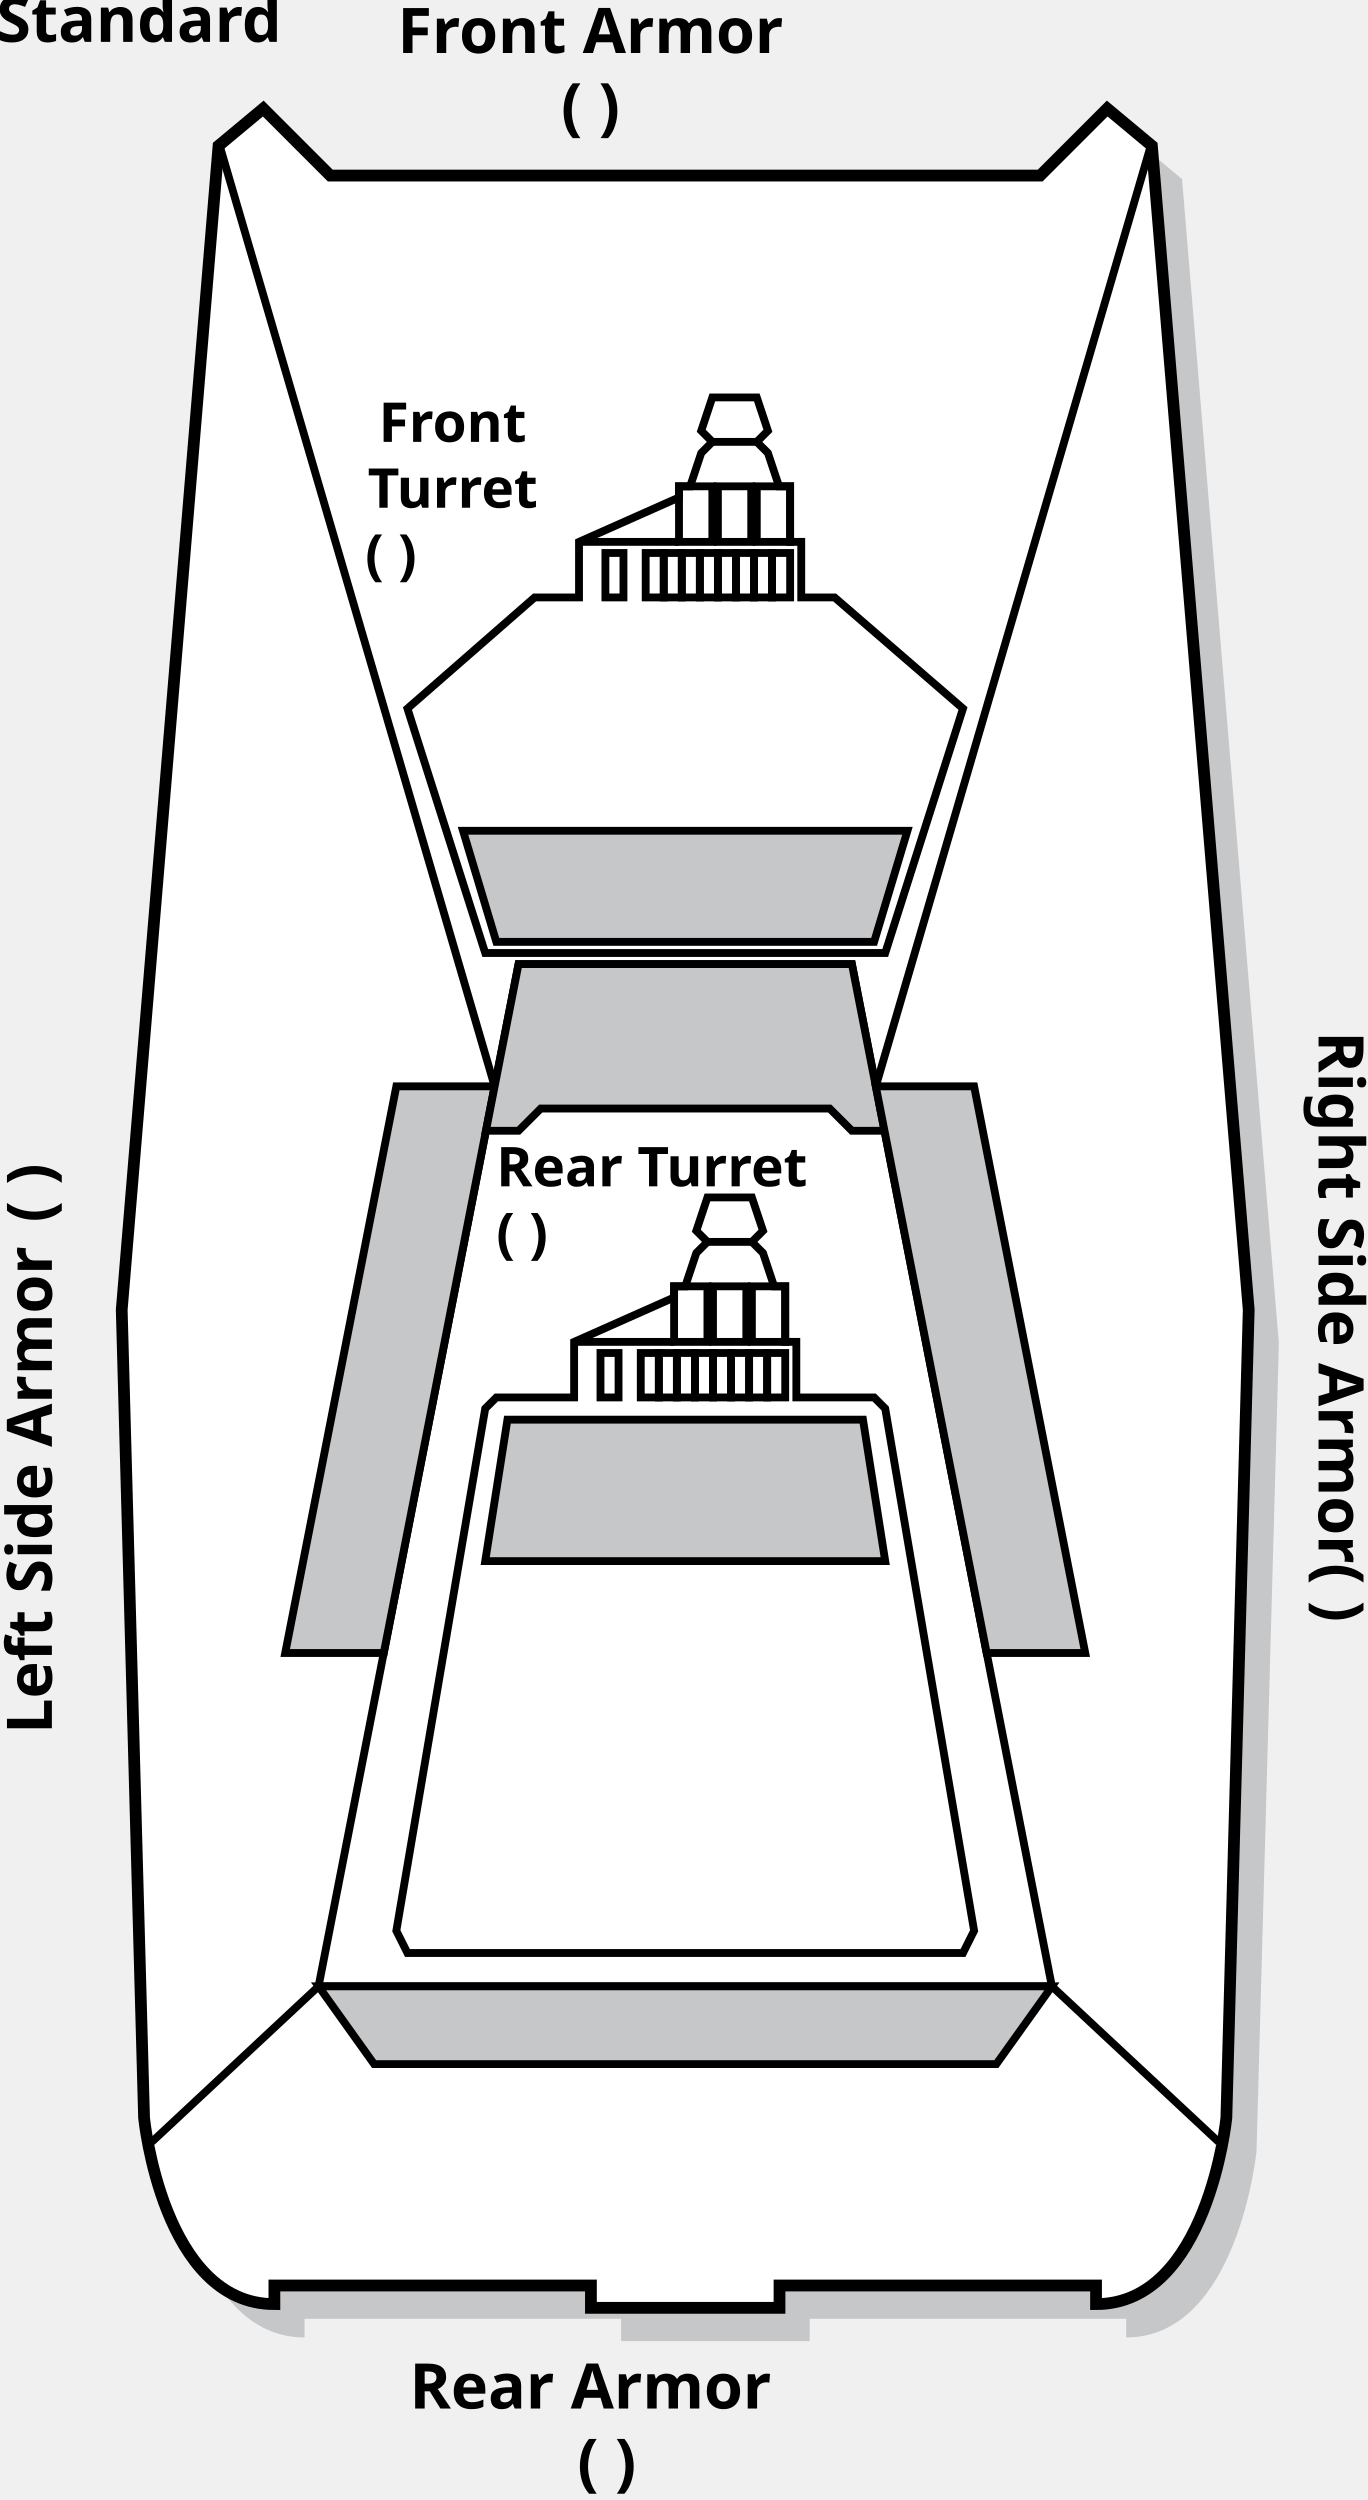
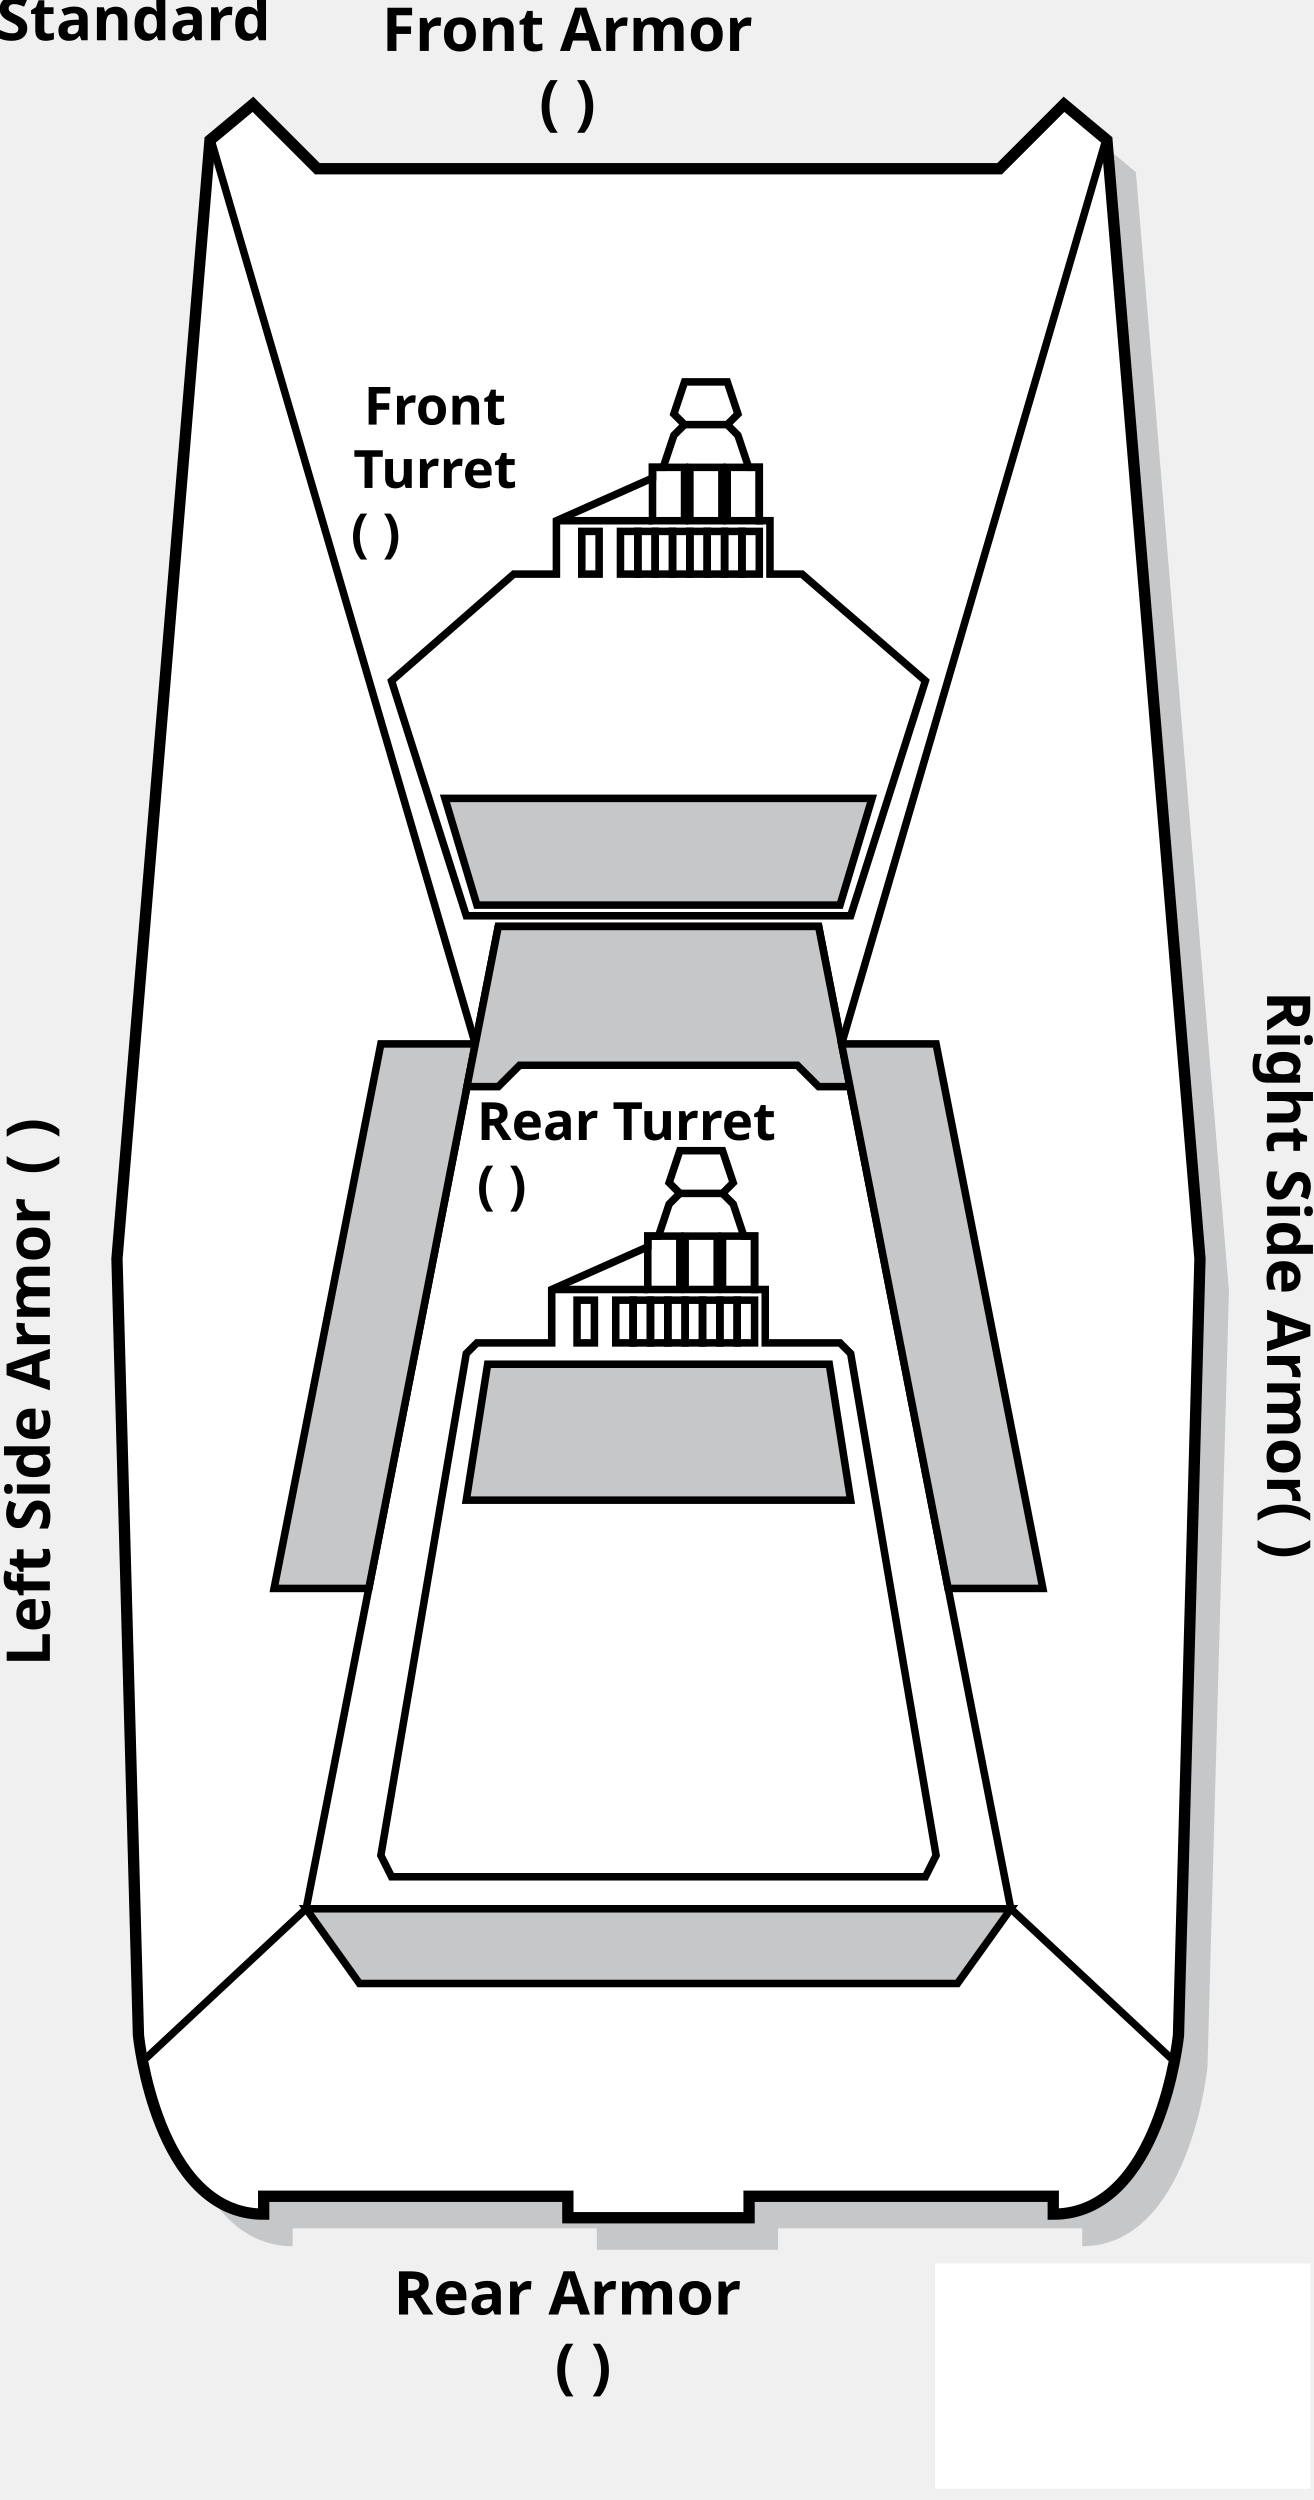
- <svg xmlns="http://www.w3.org/2000/svg" version="1.0" x="0" y="0" width="175" height="320" xml:space="preserve">
+ <svg xmlns="http://www.w3.org/2000/svg" version="1.0" x="0" y="0" width="175" height="333" xml:space="preserve">
  <g id="armor_diagram_vee_dualturret" transform="matrix(1,0,0,-1,-406.2538,751.7278)">
+     <rect id="logo_spacer" fill="#ffffff" x="530.8" y="420.23" width="50" height="30" />
    <g id="g1550" transform="translate(543.256,724.9876)">
      <path d="m 0,0 8.581,8.58 5.718,-4.767 12.395,-149.002 -2.862,-103.432 c 0,0 -2.381,-23.833 -16.68,-23.833 v 2.384 h -40.517 v -2.859 h -24.138 v 2.859 H -98.02 v -2.384 c -14.299,0 -16.68,23.833 -16.68,23.833 l -2.861,103.432 12.394,149.002 5.719,4.767 8.58,-8.58 z" style="fill:#c6c7c9;fill-opacity:1;fill-rule:nonzero;stroke:none" id="path1552" />
    </g>
    <g id="tracks" visibility="hidden">
      <g transform="matrix(1.00204,0,0,1.045011,407.583,206.829)">
        <path style="fill:#c8c7c7;stroke:none;stroke-width:1" d="M30,253 h-16.8         v1.176 h1.792 v1.448 h-1.792         v2.184 h1.792 v2.072 h-1.792         v3.744 h1.792 v3.04 h-1.792         v6.055 h1.792 v4.543 h-1.792         v6.055 h1.792 v4.543 h-1.792         v6.055 h1.792 v4.543 h-1.792         v6.055 h1.792 v4.543 h-1.792         v6.055 h1.792 v4.543 h-1.792         v6.055 h1.792 v4.543 h-1.792         v6.055 h1.792 v4.543 h-1.792         v6.055 h1.792 v4.543 h-1.792         v6.055 h1.792 v4.543 h-1.792         v6.055 h1.792 v4.543 h-1.792         v6.055 h1.792 v4.543 h-1.792         v6.055 h1.792 v4.543 h-1.792         v6.055 h1.792 v4.543 h-1.792         v6.055 h1.792 v4.543 h-1.792         v6.055 h1.792 v4.543 h-1.792         v6.055 h1.792 v4.543 h-1.792         v6.055 h1.792 v4.543 h-1.792         v6.055 h1.792 v4.543 h-1.792         v6.055 h1.792 v4.543 h-1.792         v6.055 h1.792 v3.04 h-1.792         v3.744 h1.792 v2.072 h-1.792         v2.184 h1.792 v1.448 h-1.792         v1.176 h16.8 Z" />
        <path style="fill:#c8c7c7;stroke:#231f20;stroke-width:1" d="M27,256 l-16.8,0         v1.176 h1.792 v1.448 h-1.792         v2.184 h1.792 v2.072 h-1.792         v3.744 h1.792 v3.04 h-1.792         v6.055 h1.792 v4.543 h-1.792         v6.055 h1.792 v4.543 h-1.792         v6.055 h1.792 v4.543 h-1.792         v6.055 h1.792 v4.543 h-1.792         v6.055 h1.792 v4.543 h-1.792         v6.055 h1.792 v4.543 h-1.792         v6.055 h1.792 v4.543 h-1.792         v6.055 h1.792 v4.543 h-1.792         v6.055 h1.792 v4.543 h-1.792         v6.055 h1.792 v4.543 h-1.792         v6.055 h1.792 v4.543 h-1.792         v6.055 h1.792 v4.543 h-1.792         v6.055 h1.792 v4.543 h-1.792         v6.055 h1.792 v4.543 h-1.792         v6.055 h1.792 v4.543 h-1.792         v6.055 h1.792 v4.543 h-1.792         v6.055 h1.792 v4.543 h-1.792         v6.055 h1.792 v4.543 h-1.792         v6.055 h1.792 v4.543 h-1.792         v6.055 h1.792 v3.04 h-1.792         v3.744 h1.792 v2.072 h-1.792         v2.184 h1.792 v1.448 h-1.792         v1.176 h16.8 Z" />
      </g>
      <g transform="matrix(-1.001987,0,0,1.045151,580.2084,206.7936)">
        <path style="fill:#c8c7c7;stroke:none;stroke-width:1" d="M24,253 l-16.8,0         v1.176 h1.792 v1.448 h-1.792         v2.184 h1.792 v2.072 h-1.792         v3.744 h1.792 v3.04 h-1.792         v6.055 h1.792 v4.543 h-1.792         v6.055 h1.792 v4.543 h-1.792         v6.055 h1.792 v4.543 h-1.792         v6.055 h1.792 v4.543 h-1.792         v6.055 h1.792 v4.543 h-1.792         v6.055 h1.792 v4.543 h-1.792         v6.055 h1.792 v4.543 h-1.792         v6.055 h1.792 v4.543 h-1.792         v6.055 h1.792 v4.543 h-1.792         v6.055 h1.792 v4.543 h-1.792         v6.055 h1.792 v4.543 h-1.792         v6.055 h1.792 v4.543 h-1.792         v6.055 h1.792 v4.543 h-1.792         v6.055 h1.792 v4.543 h-1.792         v6.055 h1.792 v4.543 h-1.792         v6.055 h1.792 v4.543 h-1.792         v6.055 h1.792 v4.543 h-1.792         v6.055 h1.792 v4.543 h-1.792         v6.055 h1.792 v4.543 h-1.792         v6.055 h1.792 v3.04 h-1.792         v3.744 h1.792 v2.072 h-1.792         v2.184 h1.792 v1.448 h-1.792         v1.176 h16.8 Z" />
        <path style="fill:#c8c7c7;stroke:#231f20;stroke-width:1" d="M27,256 l-16.8,0         v1.176 h1.792 v1.448 h-1.792         v2.184 h1.792 v2.072 h-1.792         v3.744 h1.792 v3.04 h-1.792         v6.055 h1.792 v4.543 h-1.792         v6.055 h1.792 v4.543 h-1.792         v6.055 h1.792 v4.543 h-1.792         v6.055 h1.792 v4.543 h-1.792         v6.055 h1.792 v4.543 h-1.792         v6.055 h1.792 v4.543 h-1.792         v6.055 h1.792 v4.543 h-1.792         v6.055 h1.792 v4.543 h-1.792         v6.055 h1.792 v4.543 h-1.792         v6.055 h1.792 v4.543 h-1.792         v6.055 h1.792 v4.543 h-1.792         v6.055 h1.792 v4.543 h-1.792         v6.055 h1.792 v4.543 h-1.792         v6.055 h1.792 v4.543 h-1.792         v6.055 h1.792 v4.543 h-1.792         v6.055 h1.792 v4.543 h-1.792         v6.055 h1.792 v4.543 h-1.792         v6.055 h1.792 v4.543 h-1.792         v6.055 h1.792 v4.543 h-1.792         v6.055 h1.792 v3.04 h-1.792         v3.744 h1.792 v2.072 h-1.792         v2.184 h1.792 v1.448 h-1.792         v1.176 h16.8 Z" />
      </g>
    </g>
    <g id="wheels" visibility="hidden">
      <g transform="matrix(0.9967118,0,0,1.577126,407.7967,72.44818)">
        <path style="fill:#c8c7c7;stroke:none;stroke-width:1" d="M30,253 l-16.8,0         v1.176 h1.792 v1.448 h-1.792         v2.184 h1.792 v2.072 h-1.792         v6.055 h1.792 v3.04 h-1.792         v3.744 h1.792 v2.072 h-1.792         v2.184 h1.792 v1.448 h-1.792         v1.176 h16.8,0 Z" />
        <path style="fill:#c8c7c7;stroke:none;stroke-width:1" d="M30,283 l-16.8,0         v1.176 h1.792 v1.448 h-1.792         v2.184 h1.792 v2.072 h-1.792         v6.055 h1.792 v3.04 h-1.792         v3.744 h1.792 v2.072 h-1.792         v2.184 h1.792 v1.448 h-1.792         v1.176 h16.8,0 Z" />
        <path style="fill:#c8c7c7;stroke:none;stroke-width:1" d="M30,379 l-16.8,0         v1.176 h1.792 v1.448 h-1.792         v2.184 h1.792 v2.072 h-1.792         v6.055 h1.792 v3.04 h-1.792         v3.744 h1.792 v2.072 h-1.792         v2.184 h1.792 v1.448 h-1.792         v1.176 h16.8,0 Z" />
        <path style="fill:#c8c7c7;stroke:#231f20;stroke-width:1" d="M27,256 l-16.8,0         v1.176 h1.792 v1.448 h-1.792         v2.184 h1.792 v2.072 h-1.792         v6.055 h1.792 v3.04 h-1.792         v3.744 h1.792 v2.072 h-1.792         v2.184 h1.792 v1.448 h-1.792         v1.176 h16.8,0 Z" />
        <path style="fill:#c8c7c7;stroke:#231f20;stroke-width:1" d="M27,289 l-16.8,0         v1.176 h1.792 v1.448 h-1.792         v2.184 h1.792 v2.072 h-1.792         v6.055 h1.792 v3.04 h-1.792         v3.744 h1.792 v2.072 h-1.792         v2.184 h1.792 v1.448 h-1.792         v1.176 h16.8,0 Z" />
        <path style="fill:#c8c7c7;stroke:#231f20;stroke-width:1" d="M27,382 l-16.8,0         v1.176 h1.792 v1.448 h-1.792         v2.184 h1.792 v2.072 h-1.792         v6.055 h1.792 v3.04 h-1.792         v3.744 h1.792 v2.072 h-1.792         v2.184 h1.792 v1.448 h-1.792         v1.176 h16.8,0 Z" />
      </g>
      <g transform="matrix(-0.9939708,0,0,1.577584,580.476,72.33203)">
        <path style="fill:#c8c7c7;stroke:none;stroke-width:1" d="M24,253 l-16.8,0         v1.176 h1.792 v1.448 h-1.792         v2.184 h1.792 v2.072 h-1.792         v6.055 h1.792 v3.04 h-1.792         v3.744 h1.792 v2.072 h-1.792         v2.184 h1.792 v1.448 h-1.792         v1.176 h16.8,0 Z" />
        <path style="fill:#c8c7c7;stroke:none;stroke-width:1" d="M24,283 l-16.8,0         v1.176 h1.792 v1.448 h-1.792         v2.184 h1.792 v2.072 h-1.792         v6.055 h1.792 v3.04 h-1.792         v3.744 h1.792 v2.072 h-1.792         v2.184 h1.792 v1.448 h-1.792         v1.176 h16.8,0 Z" />
        <path style="fill:#c8c7c7;stroke:none;stroke-width:1" d="M24,379 l-16.8,0         v1.176 h1.792 v1.448 h-1.792         v2.184 h1.792 v2.072 h-1.792         v6.055 h1.792 v3.04 h-1.792         v3.744 h1.792 v2.072 h-1.792         v2.184 h1.792 v1.448 h-1.792         v1.176 h16.8,0 Z" />
        <path style="fill:#c8c7c7;stroke:#231f20;stroke-width:1" d="M27,256 l-16.8,0         v1.176 h1.792 v1.448 h-1.792         v2.184 h1.792 v2.072 h-1.792         v6.055 h1.792 v3.04 h-1.792         v3.744 h1.792 v2.072 h-1.792         v2.184 h1.792 v1.448 h-1.792         v1.176 h16.8,0 Z" />
        <path style="fill:#c8c7c7;stroke:#231f20;stroke-width:1" d="M27,289 l-16.8,0         v1.176 h1.792 v1.448 h-1.792         v2.184 h1.792 v2.072 h-1.792         v6.055 h1.792 v3.04 h-1.792         v3.744 h1.792 v2.072 h-1.792         v2.184 h1.792 v1.448 h-1.792         v1.176 h16.8,0 Z" />
        <path style="fill:#c8c7c7;stroke:#231f20;stroke-width:1" d="M27,382 l-16.8,0         v1.176 h1.792 v1.448 h-1.792         v2.184 h1.792 v2.072 h-1.792         v6.055 h1.792 v3.04 h-1.792         v3.744 h1.792 v2.072 h-1.792         v2.184 h1.792 v1.448 h-1.792         v1.176 h16.8,0 Z" />
      </g>
    </g>
    <g id="g1554" transform="translate(539.3951,729.2542)">
      <path d="m 0,0 8.58,8.58 5.719,-4.767 12.395,-149.002 -2.862,-103.432 c 0,0 -2.381,-23.833 -16.68,-23.833 v 2.384 h -40.517 v -2.859 h -24.138 v 2.859 H -98.02 v -2.384 c -14.299,0 -16.68,23.833 -16.68,23.833 l -2.861,103.432 12.394,149.002 5.719,4.767 8.58,-8.58 z" style="fill:#ffffff;fill-opacity:1;fill-rule:nonzero;stroke:none" id="path1556" />
    </g>
    <g id="g1558" transform="translate(539.3951,729.2542)">
      <path d="m 0,0 8.58,8.58 5.719,-4.767 12.395,-149.002 -2.862,-103.432 c 0,0 -2.381,-23.833 -16.68,-23.833 v 2.384 h -40.517 v -2.859 h -24.138 v 2.859 H -98.02 v -2.384 c -14.299,0 -16.68,23.833 -16.68,23.833 l -2.861,103.432 12.394,149.002 5.719,4.767 8.58,-8.58 z" style="fill:none;stroke:#000000;stroke-width:1.505;stroke-linecap:butt;stroke-linejoin:miter;stroke-miterlimit:4;stroke-dasharray:none;stroke-opacity:1" id="path1560" />
    </g>
    <g id="g1562" transform="translate(468.3613,551.907)">
      <path d="M 0,0 H 51.2 L 48.355,18.104 H 2.845 Z" style="fill:#c6c7c9;fill-opacity:1;fill-rule:nonzero;stroke:none" id="path1564" />
    </g>
    <g id="g1566" transform="translate(468.3613,551.907)">
      <path d="M 0,0 H 51.2 L 48.355,18.104 H 2.845 Z" style="fill:none;stroke:#000000;stroke-width:1.003;stroke-linecap:butt;stroke-linejoin:miter;stroke-miterlimit:4;stroke-dasharray:none;stroke-opacity:1" id="path1568" />
    </g>
    <g id="g1570" transform="translate(530.9392,504.5892)">
      <path d="M 0,0 -1.422,-2.844 H -72.533 L -73.955,0 l 11.377,66.844 1.423,1.422 h 9.956 v 7.112 l 12.799,5.689 v 1.422 h 1.423 l 1.421,4.267 1.422,1.423 -1.422,1.422 1.422,4.265 h 5.69 l 1.422,-4.265 -1.422,-1.422 1.422,-1.423 1.423,-4.267 h 1.422 l 0.001,-7.111 h 1.421 v -7.112 h 9.955 l 1.423,-1.422 z" style="fill:none;stroke:#000000;stroke-width:1.003;stroke-linecap:butt;stroke-linejoin:miter;stroke-miterlimit:4;stroke-dasharray:none;stroke-opacity:1" id="path1572" />
    </g>
    <g id="g1574" transform="translate(496.8055,579.9675)">
      <path d="M 0,0 H -4.267 V 7.11 H 0 Z" style="fill:none;stroke:#000000;stroke-width:1.003;stroke-linecap:butt;stroke-linejoin:miter;stroke-miterlimit:4;stroke-dasharray:none;stroke-opacity:1" id="path1576" />
    </g>
    <g id="g1578" transform="translate(506.7618,579.9675)">
      <path d="M 0,0 H -4.267 V 7.11 H 0 Z" style="fill:none;stroke:#000000;stroke-width:1.003;stroke-linecap:butt;stroke-linejoin:miter;stroke-miterlimit:4;stroke-dasharray:none;stroke-opacity:1" id="path1580" />
    </g>
    <g id="g1582" transform="translate(501.7836,579.9675)">
      <path d="M 0,0 H -4.267 V 7.11 H 0 Z" style="fill:none;stroke:#000000;stroke-width:1.003;stroke-linecap:butt;stroke-linejoin:miter;stroke-miterlimit:4;stroke-dasharray:none;stroke-opacity:1" id="path1584" />
    </g>
    <g id="g1586" transform="translate(496.806,592.7675)">
      <path d="M 0,0 H 5.689" style="fill:none;stroke:#000000;stroke-width:1.003;stroke-linecap:butt;stroke-linejoin:miter;stroke-miterlimit:4;stroke-dasharray:none;stroke-opacity:1" id="path1588" />
    </g>
    <g id="g1590" transform="translate(479.7403,579.9671)">
      <path d="M 0,0 H 12.799" style="fill:none;stroke:#000000;stroke-width:1.003;stroke-linecap:butt;stroke-linejoin:miter;stroke-miterlimit:4;stroke-dasharray:none;stroke-opacity:1" id="path1592" />
    </g>
    <g id="g1594" transform="translate(506.7628,572.856)">
      <path d="M 0,0 H -2.313 V 5.689 H 0 Z" style="fill:none;stroke:#000000;stroke-width:1.003;stroke-linecap:butt;stroke-linejoin:miter;stroke-miterlimit:4;stroke-dasharray:none;stroke-opacity:1" id="path1596" />
    </g>
    <g id="g1598" transform="translate(490.5841,572.856)">
      <path d="M 0,0 H -2.313 V 5.689 H 0 Z" style="fill:none;stroke:#000000;stroke-width:1.003;stroke-linecap:butt;stroke-linejoin:miter;stroke-miterlimit:4;stroke-dasharray:none;stroke-opacity:1" id="path1600" />
    </g>
    <g id="g1602" transform="translate(504.4508,572.856)">
      <path d="M 0,0 H -2.312 V 5.689 H 0 Z" style="fill:none;stroke:#000000;stroke-width:1.003;stroke-linecap:butt;stroke-linejoin:miter;stroke-miterlimit:4;stroke-dasharray:none;stroke-opacity:1" id="path1604" />
    </g>
    <g id="g1606" transform="translate(502.1409,572.856)">
      <path d="M 0,0 H -2.312 V 5.689 H 0 Z" style="fill:none;stroke:#000000;stroke-width:1.003;stroke-linecap:butt;stroke-linejoin:miter;stroke-miterlimit:4;stroke-dasharray:none;stroke-opacity:1" id="path1608" />
    </g>
    <g id="g1610" transform="translate(499.8289,572.856)">
      <path d="M 0,0 H -2.313 V 5.689 H 0 Z" style="fill:none;stroke:#000000;stroke-width:1.003;stroke-linecap:butt;stroke-linejoin:miter;stroke-miterlimit:4;stroke-dasharray:none;stroke-opacity:1" id="path1612" />
    </g>
    <g id="g1614" transform="translate(497.5179,572.856)">
      <path d="M 0,0 H -2.313 V 5.689 H 0 Z" style="fill:none;stroke:#000000;stroke-width:1.003;stroke-linecap:butt;stroke-linejoin:miter;stroke-miterlimit:4;stroke-dasharray:none;stroke-opacity:1" id="path1616" />
    </g>
    <g id="g1618" transform="translate(495.206,572.856)">
      <path d="M 0,0 H -2.312 V 5.689 H 0 Z" style="fill:none;stroke:#000000;stroke-width:1.003;stroke-linecap:butt;stroke-linejoin:miter;stroke-miterlimit:4;stroke-dasharray:none;stroke-opacity:1" id="path1620" />
    </g>
    <g id="g1622" transform="translate(492.896,572.856)">
      <path d="M 0,0 H -2.312 V 5.689 H 0 Z" style="fill:none;stroke:#000000;stroke-width:1.003;stroke-linecap:butt;stroke-linejoin:miter;stroke-miterlimit:4;stroke-dasharray:none;stroke-opacity:1" id="path1624" />
    </g>
    <g id="g1626" transform="translate(485.4293,572.856)">
      <path d="M 0,0 H -2.312 V 5.689 H 0 Z" style="fill:none;stroke:#000000;stroke-width:1.003;stroke-linecap:butt;stroke-linejoin:miter;stroke-miterlimit:4;stroke-dasharray:none;stroke-opacity:1" id="path1628" />
    </g>
    <g id="g1630" transform="translate(540.8944,497.4783)">
      <path d="m 0,0 h -93.866 l 25.6,130.845 h 42.667 z" style="fill:none;stroke:#000000;stroke-width:1.003;stroke-linecap:butt;stroke-linejoin:miter;stroke-miterlimit:4;stroke-dasharray:none;stroke-opacity:1" id="path1632" />
    </g>
    <g id="g1634" transform="translate(533.7839,487.5226)">
      <path d="m 0,0 h -79.644 l -7.111,9.955 H 7.112 Z" style="fill:#c6c7c9;fill-opacity:1;fill-rule:nonzero;stroke:none" id="path1636" />
    </g>
    <g id="g1638" transform="translate(533.7839,487.5226)">
      <path d="m 0,0 h -79.644 l -7.111,9.955 H 7.112 Z" style="fill:none;stroke:#000000;stroke-width:1.003;stroke-linecap:butt;stroke-linejoin:miter;stroke-miterlimit:4;stroke-dasharray:none;stroke-opacity:1" id="path1640" />
    </g>
    <g id="g1642" transform="translate(425.6948,477.5674)">
      <path d="M 0,0 21.333,19.911" style="fill:none;stroke:#000000;stroke-width:1.003;stroke-linecap:butt;stroke-linejoin:miter;stroke-miterlimit:4;stroke-dasharray:none;stroke-opacity:1" id="path1644" />
    </g>
    <g id="g1646" transform="translate(562.2285,477.5674)">
      <path d="M 0,0 -21.333,19.911" style="fill:none;stroke:#000000;stroke-width:1.003;stroke-linecap:butt;stroke-linejoin:miter;stroke-miterlimit:4;stroke-dasharray:none;stroke-opacity:1" id="path1648" />
    </g>
    <g id="g1650" transform="translate(434.2281,733.5675)">
      <path d="M 0,0 35.339,-120.889" style="fill:none;stroke:#000000;stroke-width:1.003;stroke-linecap:butt;stroke-linejoin:miter;stroke-miterlimit:4;stroke-dasharray:none;stroke-opacity:1" id="path1652" />
    </g>
    <g id="g1654" transform="translate(553.6952,733.5675)">
      <path d="M 0,0 -35.34,-120.889" style="fill:none;stroke:#000000;stroke-width:1.003;stroke-linecap:butt;stroke-linejoin:miter;stroke-miterlimit:4;stroke-dasharray:none;stroke-opacity:1" id="path1656" />
    </g>
    <g id="g1658" transform="translate(456.9842,612.6784)">
      <path d="M 0,0 -14.224,-72.533 H -1.609 L 12.582,0 Z" style="fill:#c6c7c9;fill-opacity:1;fill-rule:nonzero;stroke:none" id="path1660" />
    </g>
    <g id="g1662" transform="translate(456.9842,612.6784)">
      <path d="M 0,0 -14.224,-72.533 H -1.609 L 12.582,0 Z" style="fill:none;stroke:#000000;stroke-width:1.003;stroke-linecap:butt;stroke-linejoin:miter;stroke-miterlimit:4;stroke-dasharray:none;stroke-opacity:1" id="path1664" />
    </g>
    <g id="g1666" transform="translate(475.4727,609.8342)">
      <path d="m 0,0 h 36.978 l 2.845,-2.844 h 4.174 L 39.823,18.489 H -2.845 L -7.018,-2.844 h 4.173 z" style="fill:#c6c7c9;fill-opacity:1;fill-rule:nonzero;stroke:none" id="path1668" />
    </g>
    <g id="g1670" transform="translate(475.4727,609.8342)">
      <path d="m 0,0 h 36.978 l 2.845,-2.844 h 4.174 L 39.823,18.489 H -2.845 L -7.018,-2.844 h 4.173 z" style="fill:none;stroke:#000000;stroke-width:1.003;stroke-linecap:butt;stroke-linejoin:miter;stroke-miterlimit:4;stroke-dasharray:none;stroke-opacity:1" id="path1672" />
    </g>
    <g id="g1674" transform="translate(545.163,540.1453)">
      <path d="M 0,0 -14.224,72.533 H -26.807 L -12.615,0 Z" style="fill:#c6c7c9;fill-opacity:1;fill-rule:nonzero;stroke:none" id="path1676" />
    </g>
    <g id="g1678" transform="translate(545.163,540.1453)">
      <path d="M 0,0 -14.224,72.533 H -26.807 L -12.615,0 Z" style="fill:none;stroke:#000000;stroke-width:1.003;stroke-linecap:butt;stroke-linejoin:miter;stroke-miterlimit:4;stroke-dasharray:none;stroke-opacity:1" id="path1680" />
    </g>
    <g id="g1682" transform="translate(529.5173,661.0344)">
      <path d="M 0,0 -9.955,-31.289 H -61.156 L -71.111,0 -54.837,14.222 h 5.688 v 7.111 l 12.799,5.689 v 1.423 h 1.423 l 1.423,4.267 1.42,1.422 -1.42,1.421 1.42,4.267 h 5.69 l 1.423,-4.267 -1.423,-1.421 1.423,-1.422 1.423,-4.267 h 1.421 l 0.002,-7.112 h 1.421 v -7.111 h 4.266 z" style="fill:none;stroke:#000000;stroke-width:1.003;stroke-linecap:butt;stroke-linejoin:miter;stroke-miterlimit:4;stroke-dasharray:none;stroke-opacity:1" id="path1684" />
    </g>
    <g id="g1686" transform="translate(497.4337,682.3672)">
      <path d="M 0,0 H -4.267 V 7.11 H 0 Z" style="fill:none;stroke:#000000;stroke-width:1.003;stroke-linecap:butt;stroke-linejoin:miter;stroke-miterlimit:4;stroke-dasharray:none;stroke-opacity:1" id="path1688" />
    </g>
    <g id="g1690" transform="translate(507.39,682.3672)">
      <path d="M 0,0 H -4.267 V 7.11 H 0 Z" style="fill:none;stroke:#000000;stroke-width:1.003;stroke-linecap:butt;stroke-linejoin:miter;stroke-miterlimit:4;stroke-dasharray:none;stroke-opacity:1" id="path1692" />
    </g>
    <g id="g1694" transform="translate(502.4118,682.3672)">
      <path d="M 0,0 H -4.267 V 7.11 H 0 Z" style="fill:none;stroke:#000000;stroke-width:1.003;stroke-linecap:butt;stroke-linejoin:miter;stroke-miterlimit:4;stroke-dasharray:none;stroke-opacity:1" id="path1696" />
    </g>
    <g id="g1698" transform="translate(497.4342,695.1681)">
      <path d="M 0,0 H 5.69" style="fill:none;stroke:#000000;stroke-width:1.003;stroke-linecap:butt;stroke-linejoin:miter;stroke-miterlimit:4;stroke-dasharray:none;stroke-opacity:1" id="path1700" />
    </g>
    <g id="g1702" transform="translate(480.3695,682.3676)">
      <path d="M 0,0 H 12.798" style="fill:none;stroke:#000000;stroke-width:1.003;stroke-linecap:butt;stroke-linejoin:miter;stroke-miterlimit:4;stroke-dasharray:none;stroke-opacity:1" id="path1704" />
    </g>
    <g id="g1706" transform="translate(507.392,675.2568)">
      <path d="M 0,0 H -2.313 V 5.689 H 0 Z" style="fill:none;stroke:#000000;stroke-width:1.003;stroke-linecap:butt;stroke-linejoin:miter;stroke-miterlimit:4;stroke-dasharray:none;stroke-opacity:1" id="path1708" />
    </g>
    <g id="g1710" transform="translate(491.2132,675.2568)">
      <path d="M 0,0 H -2.313 V 5.689 H 0 Z" style="fill:none;stroke:#000000;stroke-width:1.003;stroke-linecap:butt;stroke-linejoin:miter;stroke-miterlimit:4;stroke-dasharray:none;stroke-opacity:1" id="path1712" />
    </g>
    <g id="g1714" transform="translate(505.08,675.2568)">
      <path d="M 0,0 H -2.313 V 5.689 H 0 Z" style="fill:none;stroke:#000000;stroke-width:1.003;stroke-linecap:butt;stroke-linejoin:miter;stroke-miterlimit:4;stroke-dasharray:none;stroke-opacity:1" id="path1716" />
    </g>
    <g id="g1718" transform="translate(502.769,675.2568)">
      <path d="M 0,0 H -2.311 V 5.689 H 0 Z" style="fill:none;stroke:#000000;stroke-width:1.003;stroke-linecap:butt;stroke-linejoin:miter;stroke-miterlimit:4;stroke-dasharray:none;stroke-opacity:1" id="path1720" />
    </g>
    <g id="g1722" transform="translate(500.4581,675.2568)">
      <path d="M 0,0 H -2.313 V 5.689 H 0 Z" style="fill:none;stroke:#000000;stroke-width:1.003;stroke-linecap:butt;stroke-linejoin:miter;stroke-miterlimit:4;stroke-dasharray:none;stroke-opacity:1" id="path1724" />
    </g>
    <g id="g1726" transform="translate(498.1471,675.2568)">
      <path d="M 0,0 H -2.313 V 5.689 H 0 Z" style="fill:none;stroke:#000000;stroke-width:1.003;stroke-linecap:butt;stroke-linejoin:miter;stroke-miterlimit:4;stroke-dasharray:none;stroke-opacity:1" id="path1728" />
    </g>
    <g id="g1730" transform="translate(495.8351,675.2568)">
      <path d="M 0,0 H -2.313 V 5.689 H 0 Z" style="fill:none;stroke:#000000;stroke-width:1.003;stroke-linecap:butt;stroke-linejoin:miter;stroke-miterlimit:4;stroke-dasharray:none;stroke-opacity:1" id="path1732" />
    </g>
    <g id="g1734" transform="translate(493.5242,675.2568)">
      <path d="M 0,0 H -2.311 V 5.689 H 0 Z" style="fill:none;stroke:#000000;stroke-width:1.003;stroke-linecap:butt;stroke-linejoin:miter;stroke-miterlimit:4;stroke-dasharray:none;stroke-opacity:1" id="path1736" />
    </g>
    <g id="g1738" transform="translate(486.0575,675.2568)">
      <path d="M 0,0 H -2.311 V 5.689 H 0 Z" style="fill:none;stroke:#000000;stroke-width:1.003;stroke-linecap:butt;stroke-linejoin:miter;stroke-miterlimit:4;stroke-dasharray:none;stroke-opacity:1" id="path1740" />
    </g>
    <g id="g1742" transform="translate(518.1392,631.1674)">
      <path d="m 0,0 h -48.355 l -4.266,14.222 H 4.267 Z" style="fill:#c6c7c9;fill-opacity:1;fill-rule:nonzero;stroke:none" id="path1744" />
    </g>
    <g id="g1746" transform="translate(518.1392,631.1674)">
      <path d="m 0,0 h -48.355 l -4.266,14.222 H 4.267 Z" style="fill:none;stroke:#000000;stroke-width:1.003;stroke-linecap:butt;stroke-linejoin:miter;stroke-miterlimit:4;stroke-dasharray:none;stroke-opacity:1" id="path1748" />
    </g>
    <text transform="matrix(0,0.9980853,1,0,412.8943,529.7911)" style="font-variant:normal;font-weight:bold;font-stretch:normal;font-size:8.043px;font-family:Eurostile;writing-mode:lr-tb;fill:#000000;fill-opacity:1;fill-rule:nonzero;stroke:none" id="text3896">
      <tspan x="0 4.512 9.065 11.831 15.218 18.017 23.454 25.36 30.097 34.65 37.449 43.175 46.997 54.396 59.045 62.801" y="0" id="tspan3894">Left Side Armor</tspan>
      <tspan x="65.6" y="0" id="textArmor_LS">( )</tspan>
    </text>
    <text transform="matrix(0,-0.9980853,-1,0,575.0286,619.7241)" style="font-variant:normal;font-weight:bold;font-stretch:normal;font-size:8.043px;font-family:Eurostile;writing-mode:lr-tb;fill:#000000;fill-opacity:1;fill-rule:nonzero;stroke:none" id="text3900">
      <tspan x="0 5.815 7.721 12.467 17.244 20.631 23.43 28.867 30.773 35.51 40.063 42.862 48.588 52.41 59.809 64.458 68.214 71.013 73.78 90.574 93.341" y="0" id="tspan3898">Right Side Armor</tspan>
      <tspan x="68.214" y="0" id="textArmor_RS">( )</tspan>
    </text>
    <text transform="matrix(0.9980853,0,0,-1,489.135,744.9451)" style="font-variant:normal;font-weight:bold;font-stretch:normal;font-size:8.043px;font-family:Eurostile;writing-mode:lr-tb;fill:#000000;fill-opacity:1;fill-rule:nonzero;stroke:none" text-anchor="middle" id="text3910">
      <tspan x="0" y="0">Front Armor</tspan>
      <tspan x="0" y="9.636" id="textArmor_FR">( )</tspan>
      <tspan x="0" y="301.512">Rear Armor</tspan>
      <tspan x="0" y="311.147" id="textArmor_RR">( )</tspan>
    </text>
    <text transform="matrix(0.9980818,0,0,-1,469.7842,599.879)" style="font-variant:normal;font-weight:bold;font-stretch:normal;font-size:7.038px;font-family:Eurostile;writing-mode:lr-tb;fill:#000000;fill-opacity:1;fill-rule:nonzero;stroke:none" id="text3916">
      <tspan x="0" y="0" id="tspan3912">Rear Turret</tspan>
      <tspan x="0" y="8.431" id="textArmor_TU">( )</tspan>
    </text>
    <text transform="matrix(0.9980853,0,0,-1,405.7834,746.3674)" style="font-variant:normal;font-weight:bold;font-stretch:normal;font-size:8.043px;font-family:Eurostile;writing-mode:lr-tb;fill:#000000;fill-opacity:1;fill-rule:nonzero;stroke:none" id="armorType">Standard</text>
    <text transform="matrix(0.9980818,0,0,-1,454.7324,695.1671)" style="font-variant:normal;font-weight:bold;font-stretch:normal;font-size:7.038px;font-family:Eurostile;writing-mode:lr-tb;fill:#000000;fill-opacity:1;fill-rule:nonzero;stroke:none" id="text3940">
      <tspan x="0" y="0">Front</tspan>
      <tspan x="-1.422" y="8.431">Turret</tspan>
      <tspan x="-1.738" y="16.862" id="textArmor_FT">( )</tspan>
    </text>
  </g>
  <g fill="none" id="armorPips">
    <g id="armorPipsFR" transform="translate(87.635,23.28)">
      <rect x="-55.55" width="109.73" y="0" height="6.7" id="armorFRRow00" />
      <rect x="-53.42" width="105.87" y="6.7" height="6.7" id="armorFRRow01" />
      <rect x="-51.28" width="102" y="13.4" height="6.7" id="armorFRRow02" />
      <rect x="-49.14" width="98.14" y="20.1" height="6.7" id="armorFRRow03" />
    </g>
    <g id="armorPipsRS" transform="translate(113.85,44.834)">
      <rect x="26.66" width="6.8" y="0" height="6.8" id="armorRSRow00" />
      <rect x="24.63" width="9.44" y="6.8" height="6.8" id="armorRSRow01" />
      <rect x="22.6" width="12.09" y="13.6" height="6.8" id="armorRSRow02" />
      <rect x="20.57" width="14.73" y="20.4" height="6.8" id="armorRSRow03" />
      <rect x="18.54" width="17.38" y="27.2" height="6.8" id="armorRSRow04" />
      <rect x="16.51" width="20.02" y="34.0" height="6.8" id="armorRSRow05" />
      <rect x="14.48" width="22.67" y="40.8" height="6.8" id="armorRSRow06" />
      <rect x="12.45" width="25.31" y="47.6" height="6.8" id="armorRSRow07" />
      <rect x="10.42" width="27.95" y="54.4" height="6.8" id="armorRSRow08" />
      <rect x="8.39" width="30.6" y="61.2" height="6.8" id="armorRSRow09" />
      <rect x="6.36" width="33.24" y="68" height="6.8" id="armorRSRow10" />
      <rect x="4.33" width="35.89" y="74.8" height="6.8" id="armorRSRow11" />
      <rect x="2.3" width="38.53" y="81.6" height="6.8" id="armorRSRow12" />
      <rect x="11.65" width="29.67" y="88.4" height="6.8" id="armorRSRow13" />
      <rect x="13.05" width="29.16" y="95.2" height="6.8" id="armorRSRow14" />
      <rect x="14.45" width="28.64" y="102" height="6.8" id="armorRSRow15" />
      <rect x="15.84" width="27.23" y="108.8" height="6.8" id="armorRSRow16" />
      <rect x="17.24" width="26.71" y="115.6" height="6.8" id="armorRSRow17" />
      <rect x="18.46" width="24.43" y="122.4" height="6.8" id="armorRSRow18" />
      <rect x="19.67" width="23.78" y="129.2" height="6.8" id="armorRSRow19" />
      <rect x="20.89" width="22.23" y="136" height="6.8" id="armorRSRow20" />
      <rect x="22.1" width="20.69" y="142.8" height="6.8" id="armorRSRow21" />
      <rect x="23.32" width="19.14" y="149.6" height="6.8" id="armorRSRow22" />
      <rect x="24.53" width="17.59" y="156.4" height="6.8" id="armorRSRow23" />
      <rect x="25.75" width="16.04" y="163.2" height="6.8" id="armorRSRow24" />
      <rect x="15.03" width="27.76" y="170" height="6.8" id="armorRSRow25" />
      <rect x="16.63" width="26.06" y="176.8" height="6.8" id="armorRSRow26" />
      <rect x="18.23" width="24.36" y="183.6" height="6.8" id="armorRSRow27" />
      <rect x="19.83" width="22.66" y="190.4" height="6.8" id="armorRSRow28" />
      <rect x="21.43" width="20.96" y="197.2" height="6.8" id="armorRSRow29" />
      <rect x="23.03" width="19.26" y="204" height="6.8" id="armorRSRow30" />
    </g>
    <g id="armorPipsLS" transform="matrix(-1,0,0,1,61.41,44.834)">
      <rect x="26.66" width="6.8" y="0" height="6.8" id="armorLSRow00" />
      <rect x="24.63" width="9.44" y="6.8" height="6.8" id="armorLSRow01" />
      <rect x="22.6" width="12.09" y="13.6" height="6.8" id="armorLSRow02" />
      <rect x="20.57" width="14.73" y="20.4" height="6.8" id="armorLSRow03" />
      <rect x="18.54" width="17.38" y="27.2" height="6.8" id="armorLSRow04" />
      <rect x="16.51" width="20.02" y="34.0" height="6.8" id="armorLSRow05" />
      <rect x="14.48" width="22.67" y="40.8" height="6.8" id="armorLSRow06" />
      <rect x="12.45" width="25.31" y="47.6" height="6.8" id="armorLSRow07" />
      <rect x="10.42" width="27.95" y="54.4" height="6.8" id="armorLSRow08" />
      <rect x="8.39" width="30.6" y="61.2" height="6.8" id="armorLSRow09" />
      <rect x="6.36" width="33.24" y="68" height="6.8" id="armorLSRow10" />
      <rect x="4.33" width="35.89" y="74.8" height="6.8" id="armorLSRow11" />
      <rect x="2.3" width="38.53" y="81.6" height="6.8" id="armorLSRow12" />
      <rect x="11.65" width="29.67" y="88.4" height="6.8" id="armorLSRow13" />
      <rect x="13.05" width="29.16" y="95.2" height="6.8" id="armorLSRow14" />
      <rect x="14.45" width="28.64" y="102" height="6.8" id="armorLSRow15" />
      <rect x="15.84" width="27.23" y="108.8" height="6.8" id="armorLSRow16" />
      <rect x="17.24" width="26.71" y="115.6" height="6.8" id="armorLSRow17" />
      <rect x="18.46" width="24.43" y="122.4" height="6.8" id="armorLSRow18" />
      <rect x="19.67" width="23.78" y="129.2" height="6.8" id="armorLSRow19" />
      <rect x="20.89" width="22.23" y="136" height="6.8" id="armorLSRow20" />
      <rect x="22.1" width="20.69" y="142.8" height="6.8" id="armorLSRow21" />
      <rect x="23.32" width="19.14" y="149.6" height="6.8" id="armorLSRow22" />
      <rect x="24.53" width="17.59" y="156.4" height="6.8" id="armorLSRow23" />
      <rect x="25.75" width="16.04" y="163.2" height="6.8" id="armorLSRow24" />
      <rect x="15.03" width="27.76" y="170" height="6.8" id="armorLSRow25" />
      <rect x="16.63" width="26.06" y="176.8" height="6.8" id="armorLSRow26" />
      <rect x="18.23" width="24.36" y="183.6" height="6.8" id="armorLSRow27" />
      <rect x="19.83" width="22.66" y="190.4" height="6.8" id="armorLSRow28" />
      <rect x="21.43" width="20.96" y="197.2" height="6.8" id="armorLSRow29" />
      <rect x="23.03" width="19.26" y="204" height="6.8" id="armorLSRow30" />
    </g>
    <g id="armorPipsRR" transform="translate(86.835,267.08)">
      <rect x="-54.8" width="110.738" y="0" height="6.8" id="armorRRRow00" />
      <rect x="-60.224" width="122" y="6.8" height="6.8" id="armorRRRow01" />
      <rect x="-60.224" width="122" y="13.6" height="6.8" id="armorRRRow02" />
    </g>
    <g id="armorPipsTU" transform="translate(86.335,201.48)">
      <rect x="-27.37" width="54.74" y="0" height="6.44" id="armorTURow00" />
      <rect x="-28.55" width="57.1" y="6.44" height="6.44" id="armorTURow01" />
      <rect x="-29.73" width="59.46" y="12.88" height="6.44" id="armorTURow02" />
      <rect x="-30.91" width="61.82" y="19.32" height="6.44" id="armorTURow03" />
      <rect x="-32.08" width="64.16" y="25.76" height="6.44" id="armorTURow04" />
      <rect x="-33.26" width="66.52" y="32.2" height="6.44" id="armorTURow05" />
      <rect x="-34.44" width="68.88" y="38.64" height="6.44" id="armorTURow06" />
    </g>
    <g id="armorPipsFT" transform="translate(86.335,77.98)">
      <rect x="-20.05" width="42.28" y="0" height="6.44" id="armorFTRow00" />
      <rect x="-27.48" width="57.1" y="6.44" height="6.44" id="armorFTRow01" />
      <rect x="-29.88" width="61.82" y="12.88" height="6.44" id="armorFTRow02" />
      <rect x="-29.88" width="61.82" y="19.32" height="6.44" id="armorFTRow03" />
    </g>
  </g>
  <g fill="none" id="structurePips">
    <g id="structurePipsFR" transform="translate(87.635,125.18)">
      <rect x="-20.31" width="40.82" y="0" height="6.8" id="structurePipsFR00" />
      <rect x="-20.31" width="40.82" y="6.8" height="6.8" id="structurePipsFR01" />
    </g>
    <g id="structurePipsRS" transform="translate(114.78,142.18)">
      <rect x="0" width="8.33" y="0" height="6.8" id="structurePipsRS00" />
      <rect x="1.43" width="8.33" y="6.8" height="6.8" id="structurePipsRS01" />
      <rect x="2.86" width="8.33" y="13.6" height="6.8" id="structurePipsRS02" />
      <rect x="4.29" width="8.33" y="20.4" height="6.8" id="structurePipsRS03" />
      <rect x="5.72" width="8.33" y="27.2" height="6.8" id="structurePipsRS04" />
      <rect x="7.14" width="8.33" y="34.0" height="6.8" id="structurePipsRS05" />
      <rect x="8.57" width="8.33" y="40.8" height="6.8" id="structurePipsRS06" />
      <rect x="10" width="8.33" y="47.6" height="6.8" id="structurePipsRS07" />
      <rect x="11.43" width="8.33" y="54.4" height="6.8" id="structurePipsRS08" />
      <rect x="12.86" width="8.33" y="61.2" height="6.8" id="structurePipsRS08" />
    </g>
    <g id="structurePipsLS" transform="matrix(-1,0,0,1,61.78,142.18)">
      <rect x="0" width="8.33" y="0" height="6.8" id="structurePipsLS00" />
      <rect x="1.43" width="8.33" y="6.8" height="6.8" id="structurePipsLS01" />
      <rect x="2.86" width="8.33" y="13.6" height="6.8" id="structurePipsLS02" />
      <rect x="4.29" width="8.33" y="20.4" height="6.8" id="structurePipsLS03" />
      <rect x="5.72" width="8.33" y="27.2" height="6.8" id="structurePipsLS04" />
      <rect x="7.14" width="8.33" y="34.0" height="6.8" id="structurePipsLS05" />
      <rect x="8.57" width="8.33" y="40.8" height="6.8" id="structurePipsLS06" />
      <rect x="10" width="8.33" y="47.6" height="6.8" id="structurePipsLS07" />
      <rect x="11.43" width="8.33" y="54.4" height="6.8" id="structurePipsLS08" />
      <rect x="12.86" width="8.33" y="61.2" height="6.8" id="structurePipsLS08" />
    </g>
    <g id="structurePipsRR" transform="translate(86.735,255.78)">
      <rect x="-39.2" width="80.4" y="0" height="6.8" id="structurePipsRR00" />
    </g>
    <g id="structurePipsTU" transform="translate(86.835,183.5)">
      <rect x="-20.31" width="42.5" y="0" height="6.8" id="structurePipsTU00" />
      <rect x="-20.81" width="43.5" y="6.8" height="6.8" id="structurePipsTU01" />
    </g>
    <g id="structurePipsFT" transform="translate(86.835,107.4)">
      <rect x="-21.25" width="42.5" y="0" height="6.8" id="structurePipsTU00" />
      <rect x="-21.75" width="43.5" y="6.8" height="6.8" id="structurePipsTU01" />
    </g>
  </g>
</svg>
